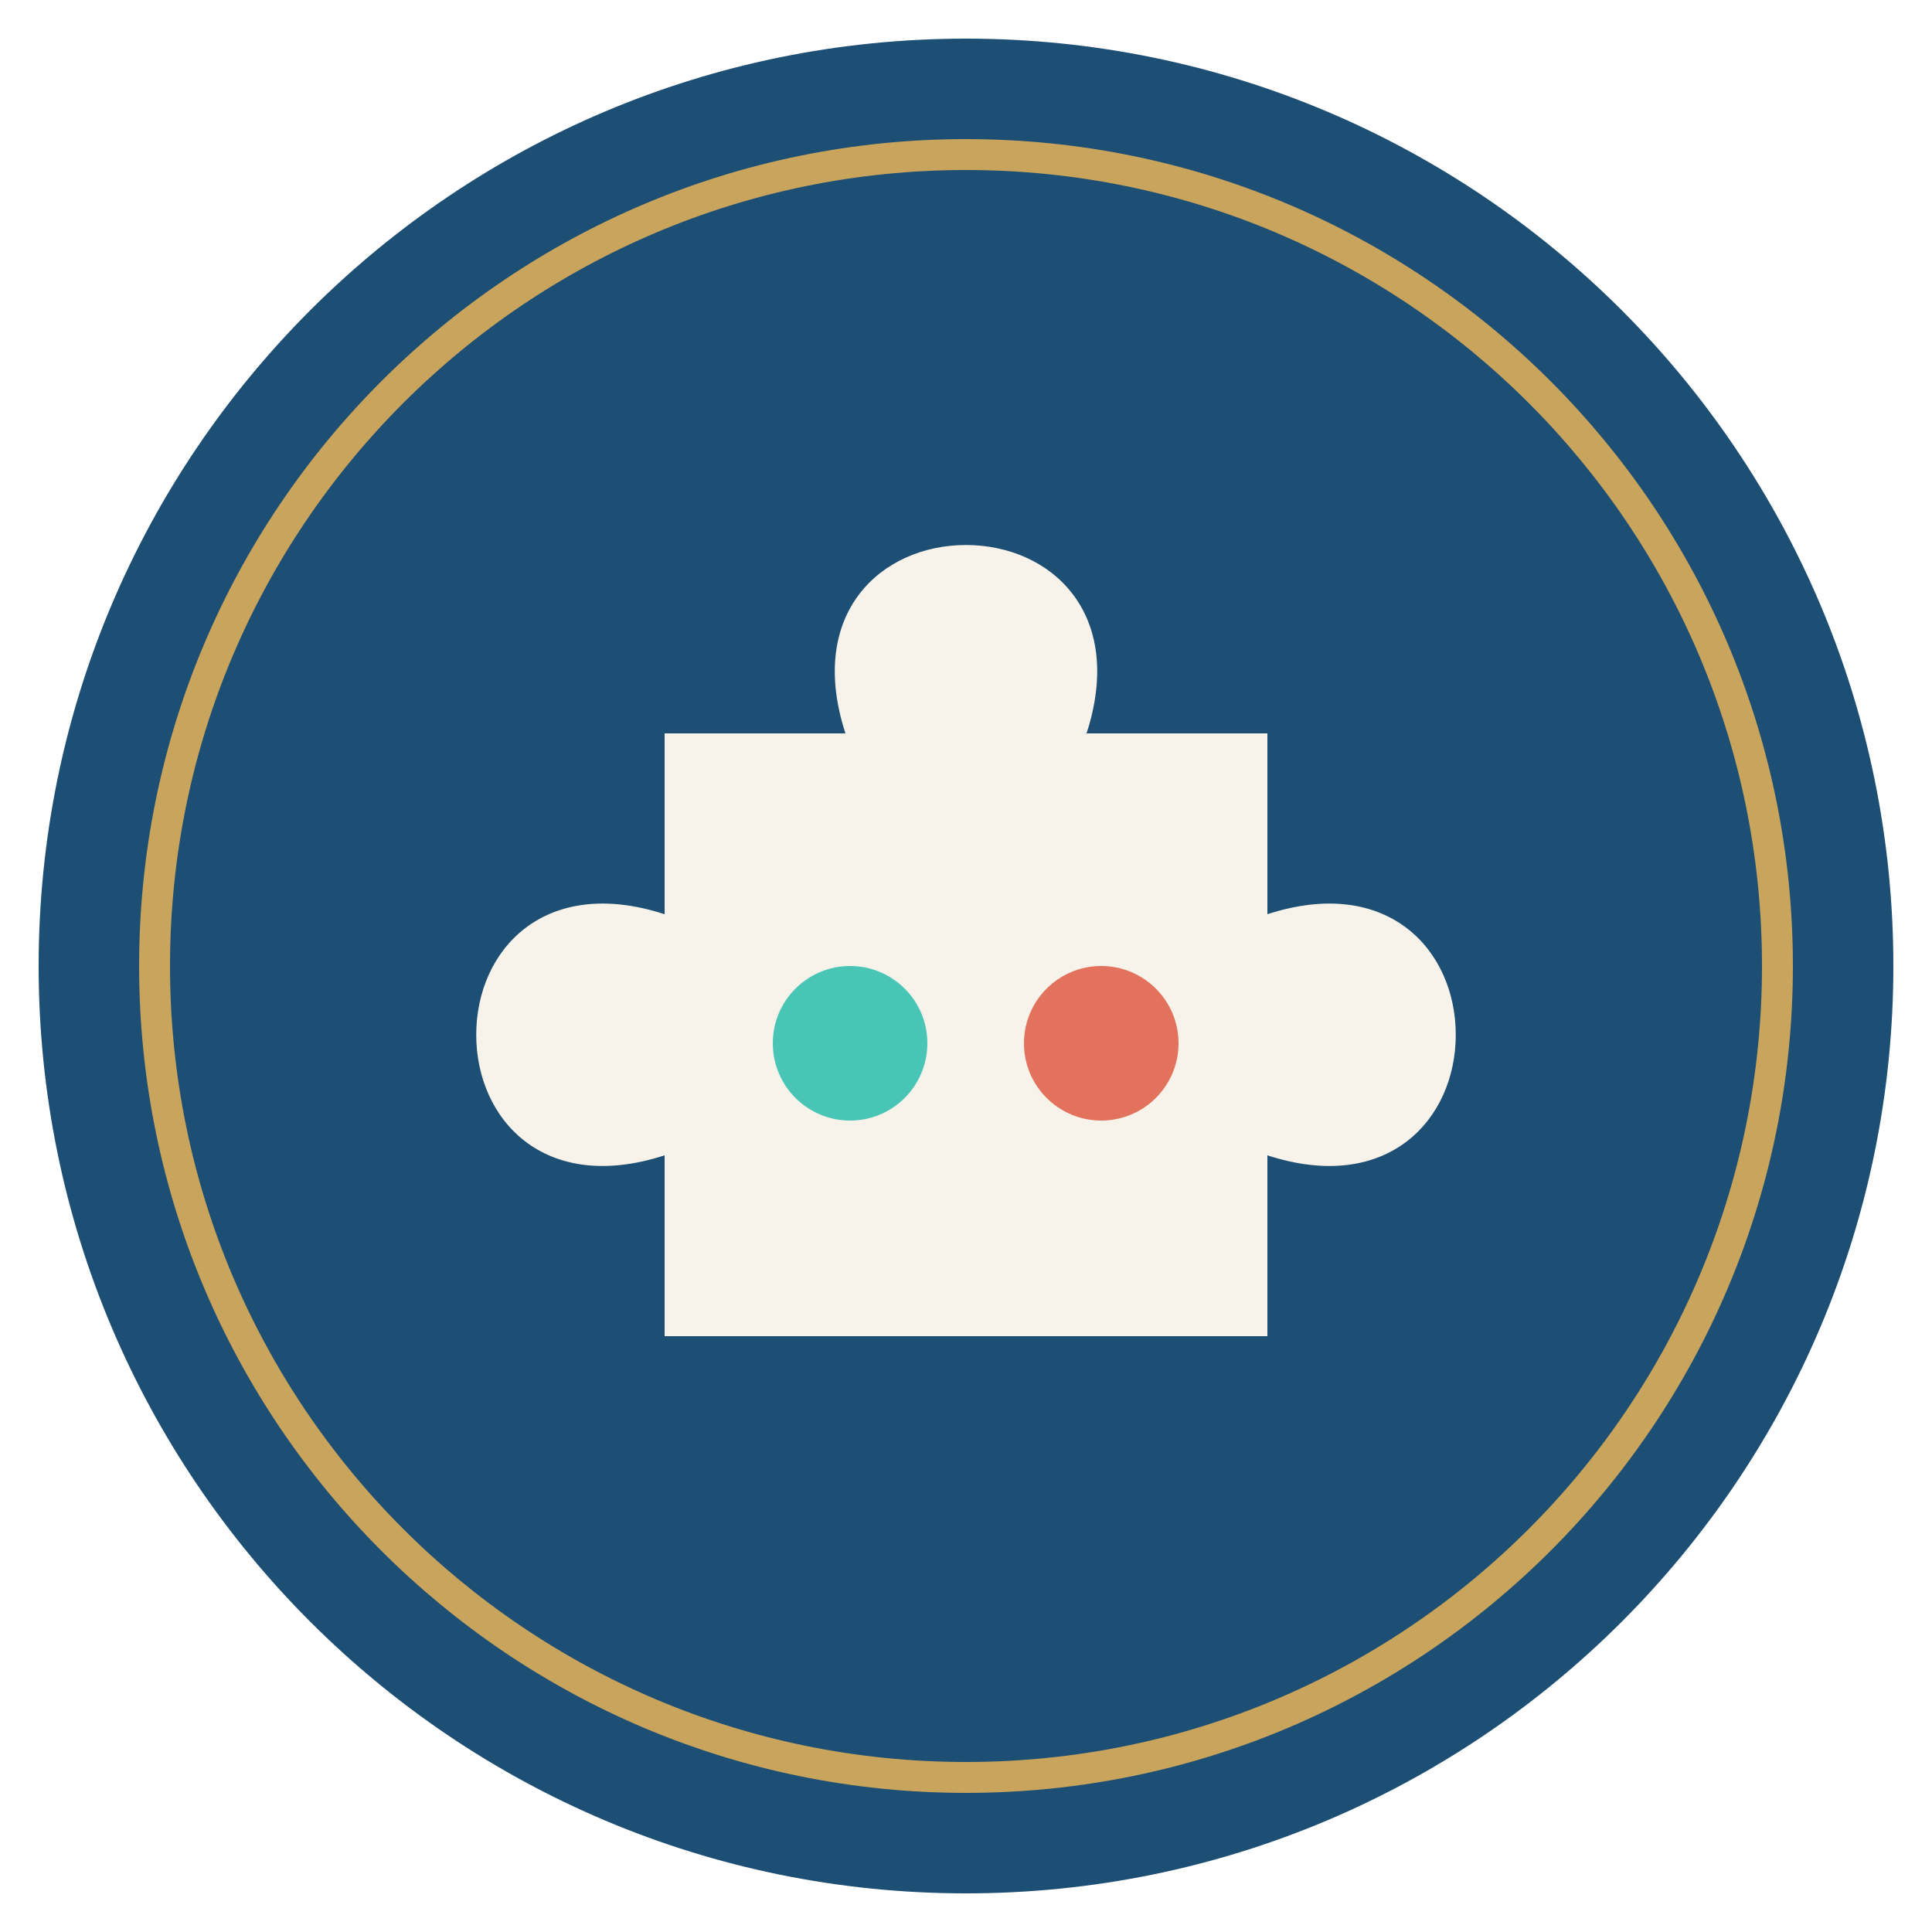
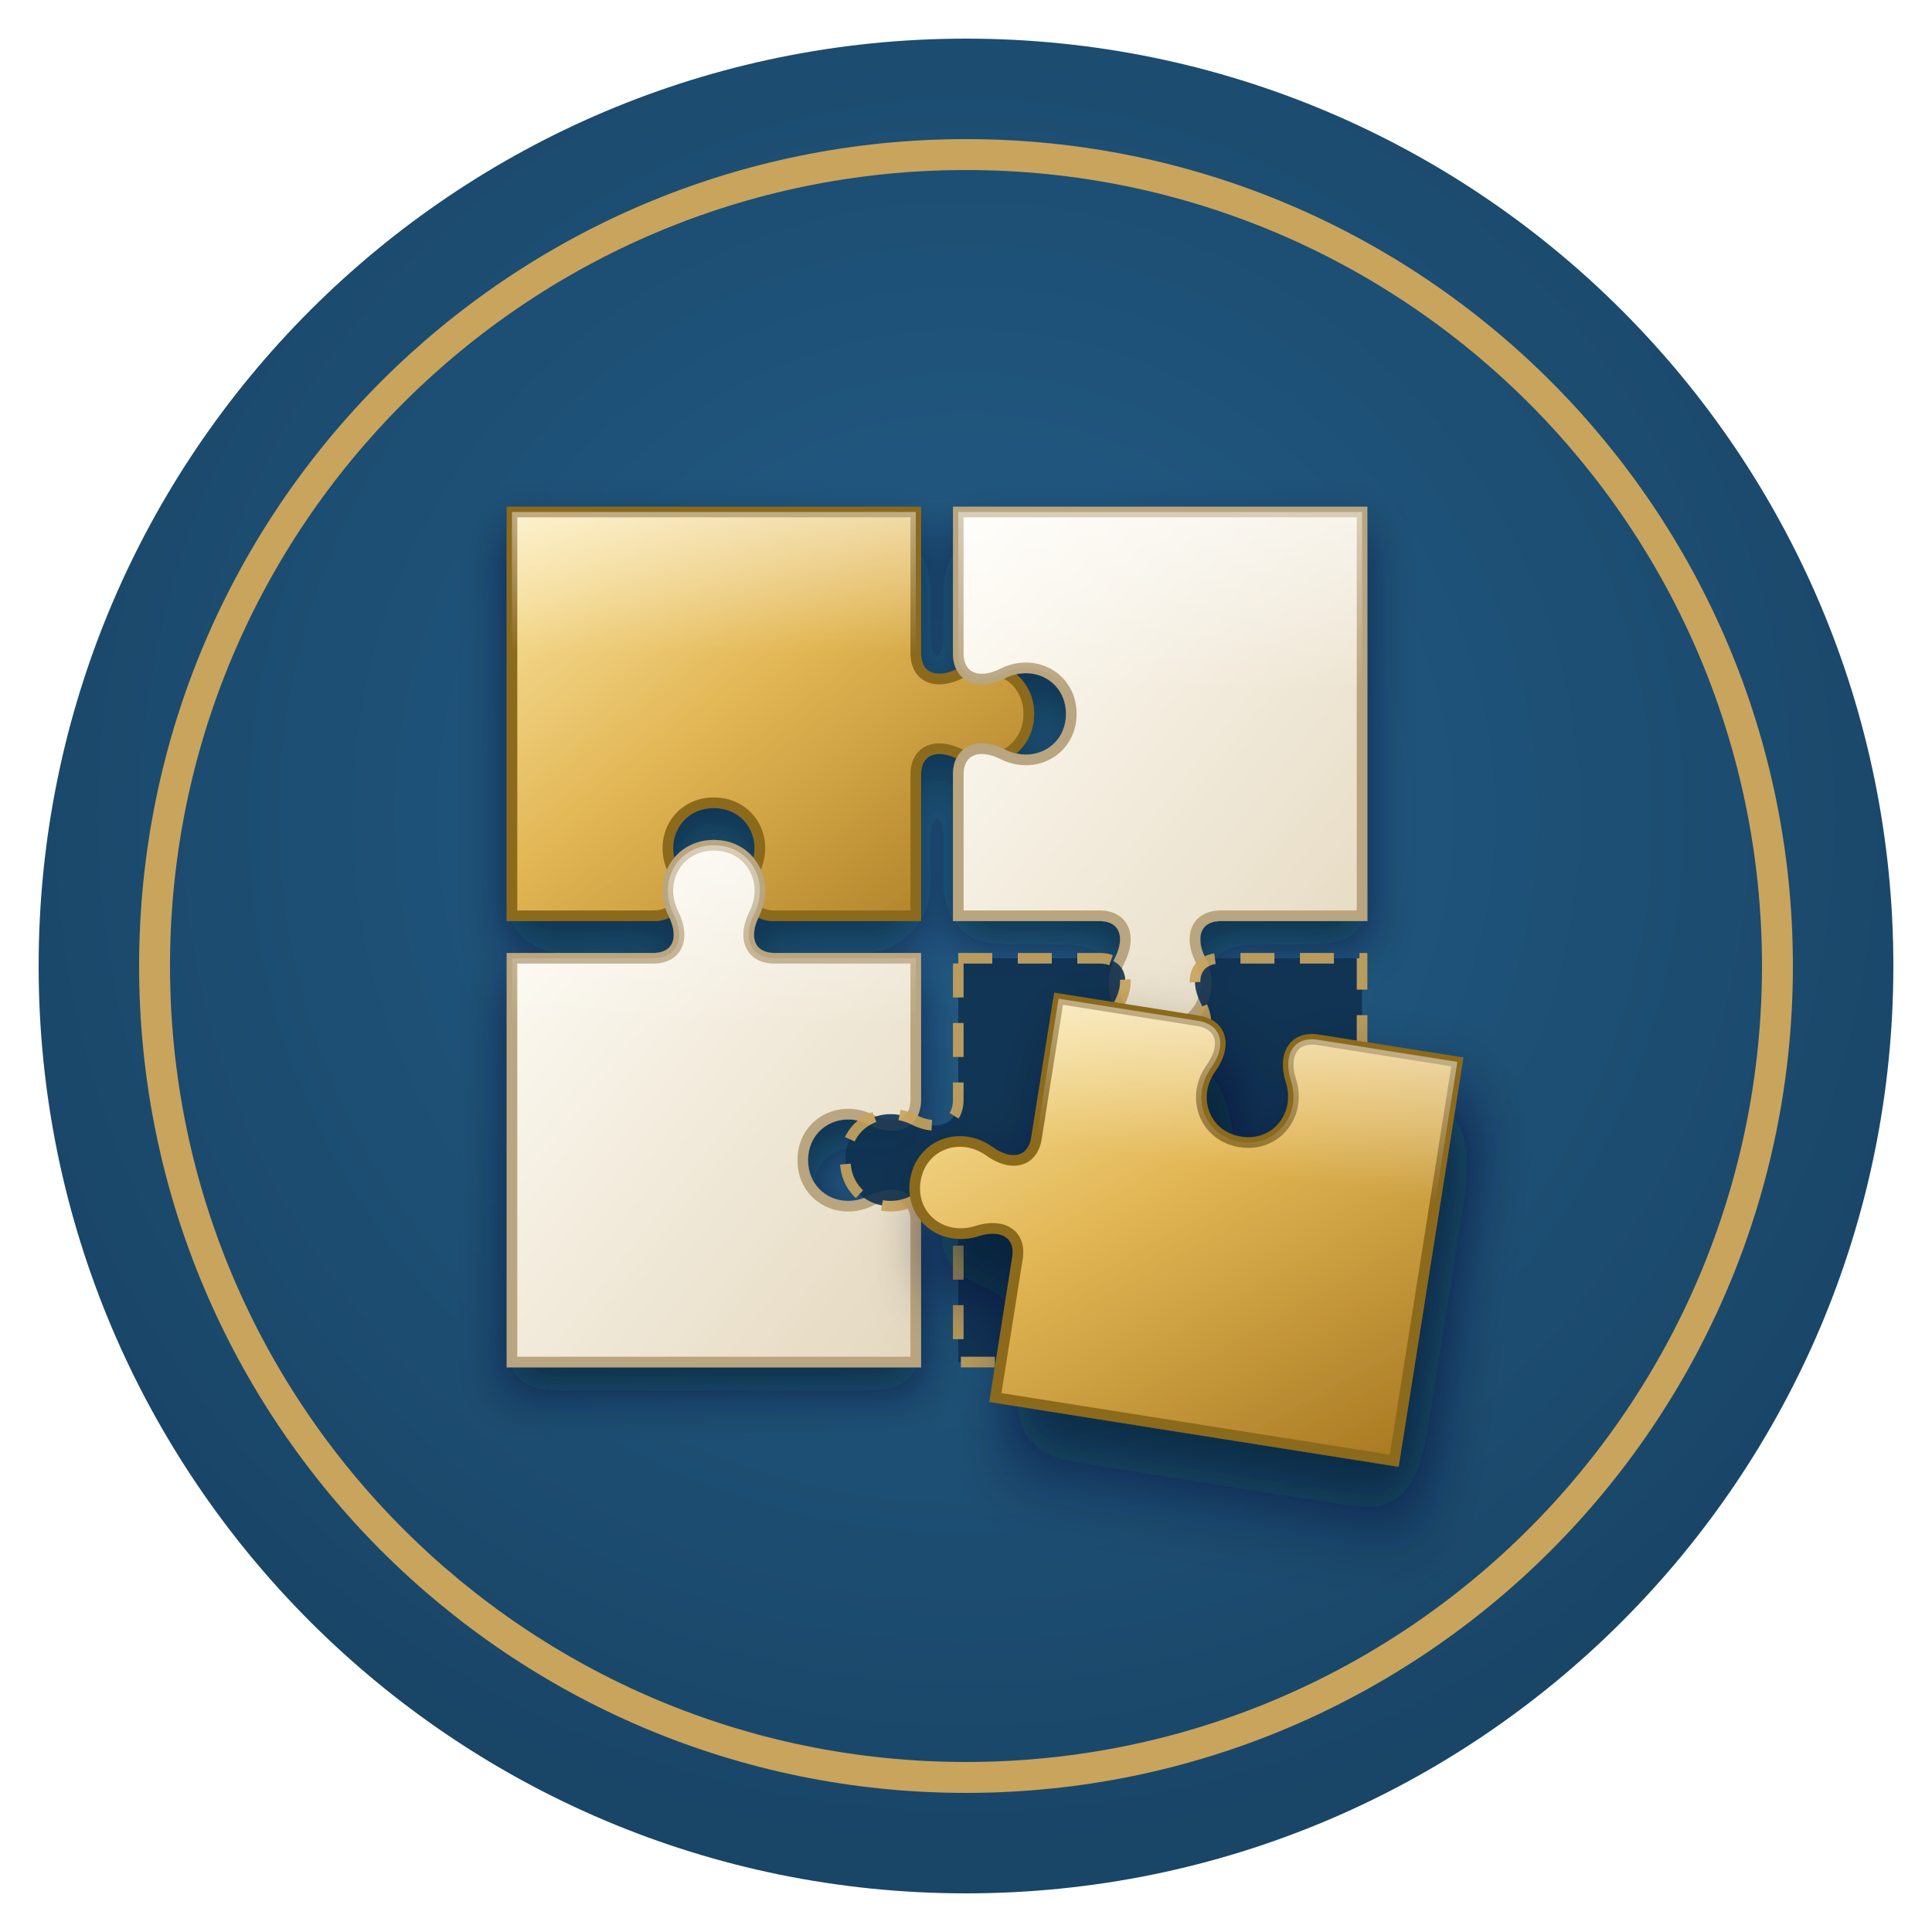
<svg xmlns="http://www.w3.org/2000/svg" viewBox="0 0 100 100">
-   <circle cx="50" cy="50" r="48" fill="#1D4E73" />
+   <defs>
+     <radialGradient id="bg" cx=".5" cy=".42" r=".7">
+       <stop offset="0" stop-color="#245E89" />
+       <stop offset="1" stop-color="#163F5E" />
+     </radialGradient>
+     <linearGradient id="pz-gold" x1="0" y1="0" x2="1" y2="1">
+       <stop offset="0" stop-color="#FBE7A6" />
+       <stop offset=".45" stop-color="#E2B654" />
+       <stop offset="1" stop-color="#A97A22" />
+     </linearGradient>
+     <linearGradient id="pz-cream" x1="0" y1="0" x2="1" y2="1">
+       <stop offset="0" stop-color="#FFFDF7" />
+       <stop offset="1" stop-color="#E4D8BF" />
+     </linearGradient>
+     <linearGradient id="pz-shine" x1="0" y1="0" x2="0" y2="1">
+       <stop offset="0" stop-color="#FFFFFF" stop-opacity=".45" />
+       <stop offset=".35" stop-color="#FFFFFF" stop-opacity="0" />
+     </linearGradient>
+     <filter id="pz-sh" x="-30%" y="-30%" width="160%" height="160%">
+       <feDropShadow dx="0" dy="1.2" stdDeviation="1.2" flood-color="#051a2b" flood-opacity=".55" />
+     </filter>
+     <filter id="pz-sh2" x="-40%" y="-40%" width="180%" height="180%">
+       <feDropShadow dx="1.2" dy="2.4" stdDeviation="1.8" flood-color="#051a2b" flood-opacity=".65" />
+     </filter>
+   </defs>
+   <circle cx="50" cy="50" r="48" fill="url(#bg)" />
  <circle cx="50" cy="50" r="42" fill="none" stroke="#C9A45C" stroke-width="1.6" />
-   <path d="M30 34h12c-2.6-8 2.4-12.5 8-12.5s10.6 4.5 8 12.5h12v12c8-2.6 12.5 2.4 12.5 8s-4.5 10.6-12.5 8v12H30V62c-8 2.6-12.5-2.4-12.5-8s4.5-10.6 12.5-8z" transform="translate(50 52) scale(.78) translate(-50 -52)" fill="#F7F3EA" />
-   <circle cx="44" cy="54" r="4" fill="#49C5B6" />
-   <circle cx="57" cy="54" r="4" fill="#E2725B" />
+   <g filter="url(#pz-sh)">
+     <path d="M26.5 26.5 L47.4 26.5 L47.4 33.81 C47.4 35.07 48.45 35.49 49.7 34.86 C51.37 34.02 53.25 35.07 53.25 36.95 C53.25 38.83 51.37 39.88 49.7 39.04 C48.45 38.41 47.4 38.83 47.4 40.09 L47.4 47.4 L40.09 47.4 C38.83 47.4 38.41 46.35 39.04 45.1 C39.88 43.43 38.83 41.55 36.95 41.55 C35.07 41.55 34.02 43.43 34.86 45.1 C35.49 46.35 35.07 47.4 33.81 47.4 L26.5 47.4 L26.5 26.5 Z" fill="url(#pz-gold)" stroke="#8C6A1F" stroke-width="0.55" />
+     <path d="M49.6 26.5 L70.5 26.5 L70.5 47.4 L63.19 47.4 C61.93 47.4 61.51 48.45 62.14 49.7 C62.98 51.37 61.93 53.25 60.05 53.25 C58.17 53.25 57.12 51.37 57.96 49.7 C58.59 48.45 58.17 47.4 56.91 47.4 L49.6 47.4 L49.6 40.09 C49.6 38.83 50.65 38.41 51.9 39.04 C53.57 39.88 55.45 38.83 55.45 36.95 C55.45 35.07 53.57 34.02 51.9 34.86 C50.65 35.49 49.6 35.07 49.6 33.81 L49.6 26.5 Z" fill="url(#pz-cream)" stroke="#B9A57F" stroke-width="0.55" />
+     <path d="M26.5 49.6 L33.81 49.6 C35.07 49.6 35.49 48.55 34.86 47.3 C34.02 45.63 35.07 43.75 36.95 43.75 C38.83 43.75 39.88 45.63 39.04 47.3 C38.41 48.55 38.83 49.6 40.09 49.6 L47.4 49.6 L47.4 56.91 C47.4 58.17 46.35 58.59 45.1 57.96 C43.43 57.12 41.55 58.17 41.55 60.05 C41.55 61.93 43.43 62.98 45.1 62.14 C46.35 61.51 47.4 61.93 47.4 63.19 L47.4 70.5 L26.5 70.5 L26.5 49.6 Z" fill="url(#pz-cream)" stroke="#B9A57F" stroke-width="0.55" />
+     <path d="M26.5 26.5 L47.4 26.5 L47.4 33.81 C47.4 35.07 48.45 35.49 49.7 34.86 C51.37 34.02 53.25 35.07 53.25 36.95 C53.25 38.83 51.37 39.88 49.7 39.04 C48.45 38.41 47.4 38.83 47.4 40.09 L47.4 47.4 L40.09 47.4 C38.83 47.4 38.41 46.35 39.04 45.1 C39.88 43.43 38.83 41.55 36.95 41.55 C35.07 41.55 34.02 43.43 34.86 45.1 C35.49 46.35 35.07 47.4 33.81 47.4 L26.5 47.4 L26.5 26.5 Z" fill="url(#pz-shine)" />
+     <path d="M49.6 26.5 L70.5 26.5 L70.5 47.4 L63.19 47.4 C61.93 47.4 61.51 48.45 62.14 49.7 C62.98 51.37 61.93 53.25 60.05 53.25 C58.17 53.25 57.12 51.37 57.96 49.7 C58.59 48.45 58.17 47.4 56.91 47.4 L49.6 47.4 L49.6 40.09 C49.6 38.83 50.65 38.41 51.9 39.04 C53.57 39.88 55.45 38.83 55.45 36.95 C55.45 35.07 53.57 34.02 51.9 34.86 C50.65 35.49 49.6 35.07 49.6 33.81 L49.6 26.5 Z" fill="url(#pz-shine)" />
+     <path d="M26.5 49.6 L33.81 49.6 C35.07 49.6 35.49 48.55 34.86 47.3 C34.02 45.63 35.07 43.75 36.95 43.75 C38.83 43.75 39.88 45.63 39.04 47.3 C38.41 48.55 38.83 49.6 40.09 49.6 L47.4 49.6 L47.4 56.91 C47.4 58.17 46.35 58.59 45.1 57.96 C43.43 57.12 41.55 58.17 41.55 60.05 C41.55 61.93 43.43 62.98 45.1 62.14 C46.35 61.51 47.4 61.93 47.4 63.19 L47.4 70.5 L26.5 70.5 L26.5 49.6 Z" fill="url(#pz-shine)" />
+   </g>
+   <path d="M49.6 49.6 L56.91 49.6 C58.17 49.6 58.59 50.65 57.96 51.9 C57.12 53.57 58.17 55.45 60.05 55.45 C61.93 55.45 62.98 53.57 62.14 51.9 C61.51 50.65 61.93 49.6 63.19 49.6 L70.5 49.6 L70.5 70.5 L49.6 70.5 L49.6 63.19 C49.6 61.93 48.55 61.51 47.3 62.14 C45.63 62.98 43.75 61.93 43.75 60.05 C43.75 58.17 45.63 57.12 47.3 57.96 C48.55 58.59 49.6 58.17 49.6 56.91 L49.6 49.6 Z" fill="#0F3150" stroke="#C9A45C" stroke-width="0.55" stroke-dasharray="1.76 1.32" opacity=".9" />
+   <g transform="translate(3.52 3.52) rotate(9 59.5 59.5)" filter="url(#pz-sh2)">
+     <path d="M49.6 49.6 L56.91 49.6 C58.17 49.6 58.59 50.65 57.96 51.9 C57.12 53.57 58.17 55.45 60.05 55.45 C61.93 55.45 62.98 53.57 62.14 51.9 C61.51 50.65 61.93 49.6 63.19 49.6 L70.5 49.6 L70.5 70.5 L49.6 70.5 L49.6 63.19 C49.6 61.93 48.55 61.51 47.3 62.14 C45.63 62.98 43.75 61.93 43.75 60.05 C43.75 58.17 45.63 57.12 47.3 57.96 C48.55 58.59 49.6 58.17 49.6 56.91 L49.6 49.6 Z" fill="url(#pz-gold)" stroke="#8C6A1F" stroke-width="0.55" />
+     <path d="M49.6 49.6 L56.91 49.6 C58.17 49.6 58.59 50.65 57.96 51.9 C57.12 53.57 58.17 55.45 60.05 55.45 C61.93 55.45 62.98 53.57 62.14 51.9 C61.51 50.65 61.93 49.6 63.19 49.6 L70.5 49.6 L70.5 70.5 L49.6 70.5 L49.6 63.19 C49.6 61.93 48.55 61.51 47.3 62.14 C45.63 62.98 43.75 61.93 43.75 60.05 C43.75 58.17 45.63 57.12 47.3 57.96 C48.55 58.59 49.6 58.17 49.6 56.91 L49.6 49.6 Z" fill="url(#pz-shine)" />
+   </g>
</svg>
